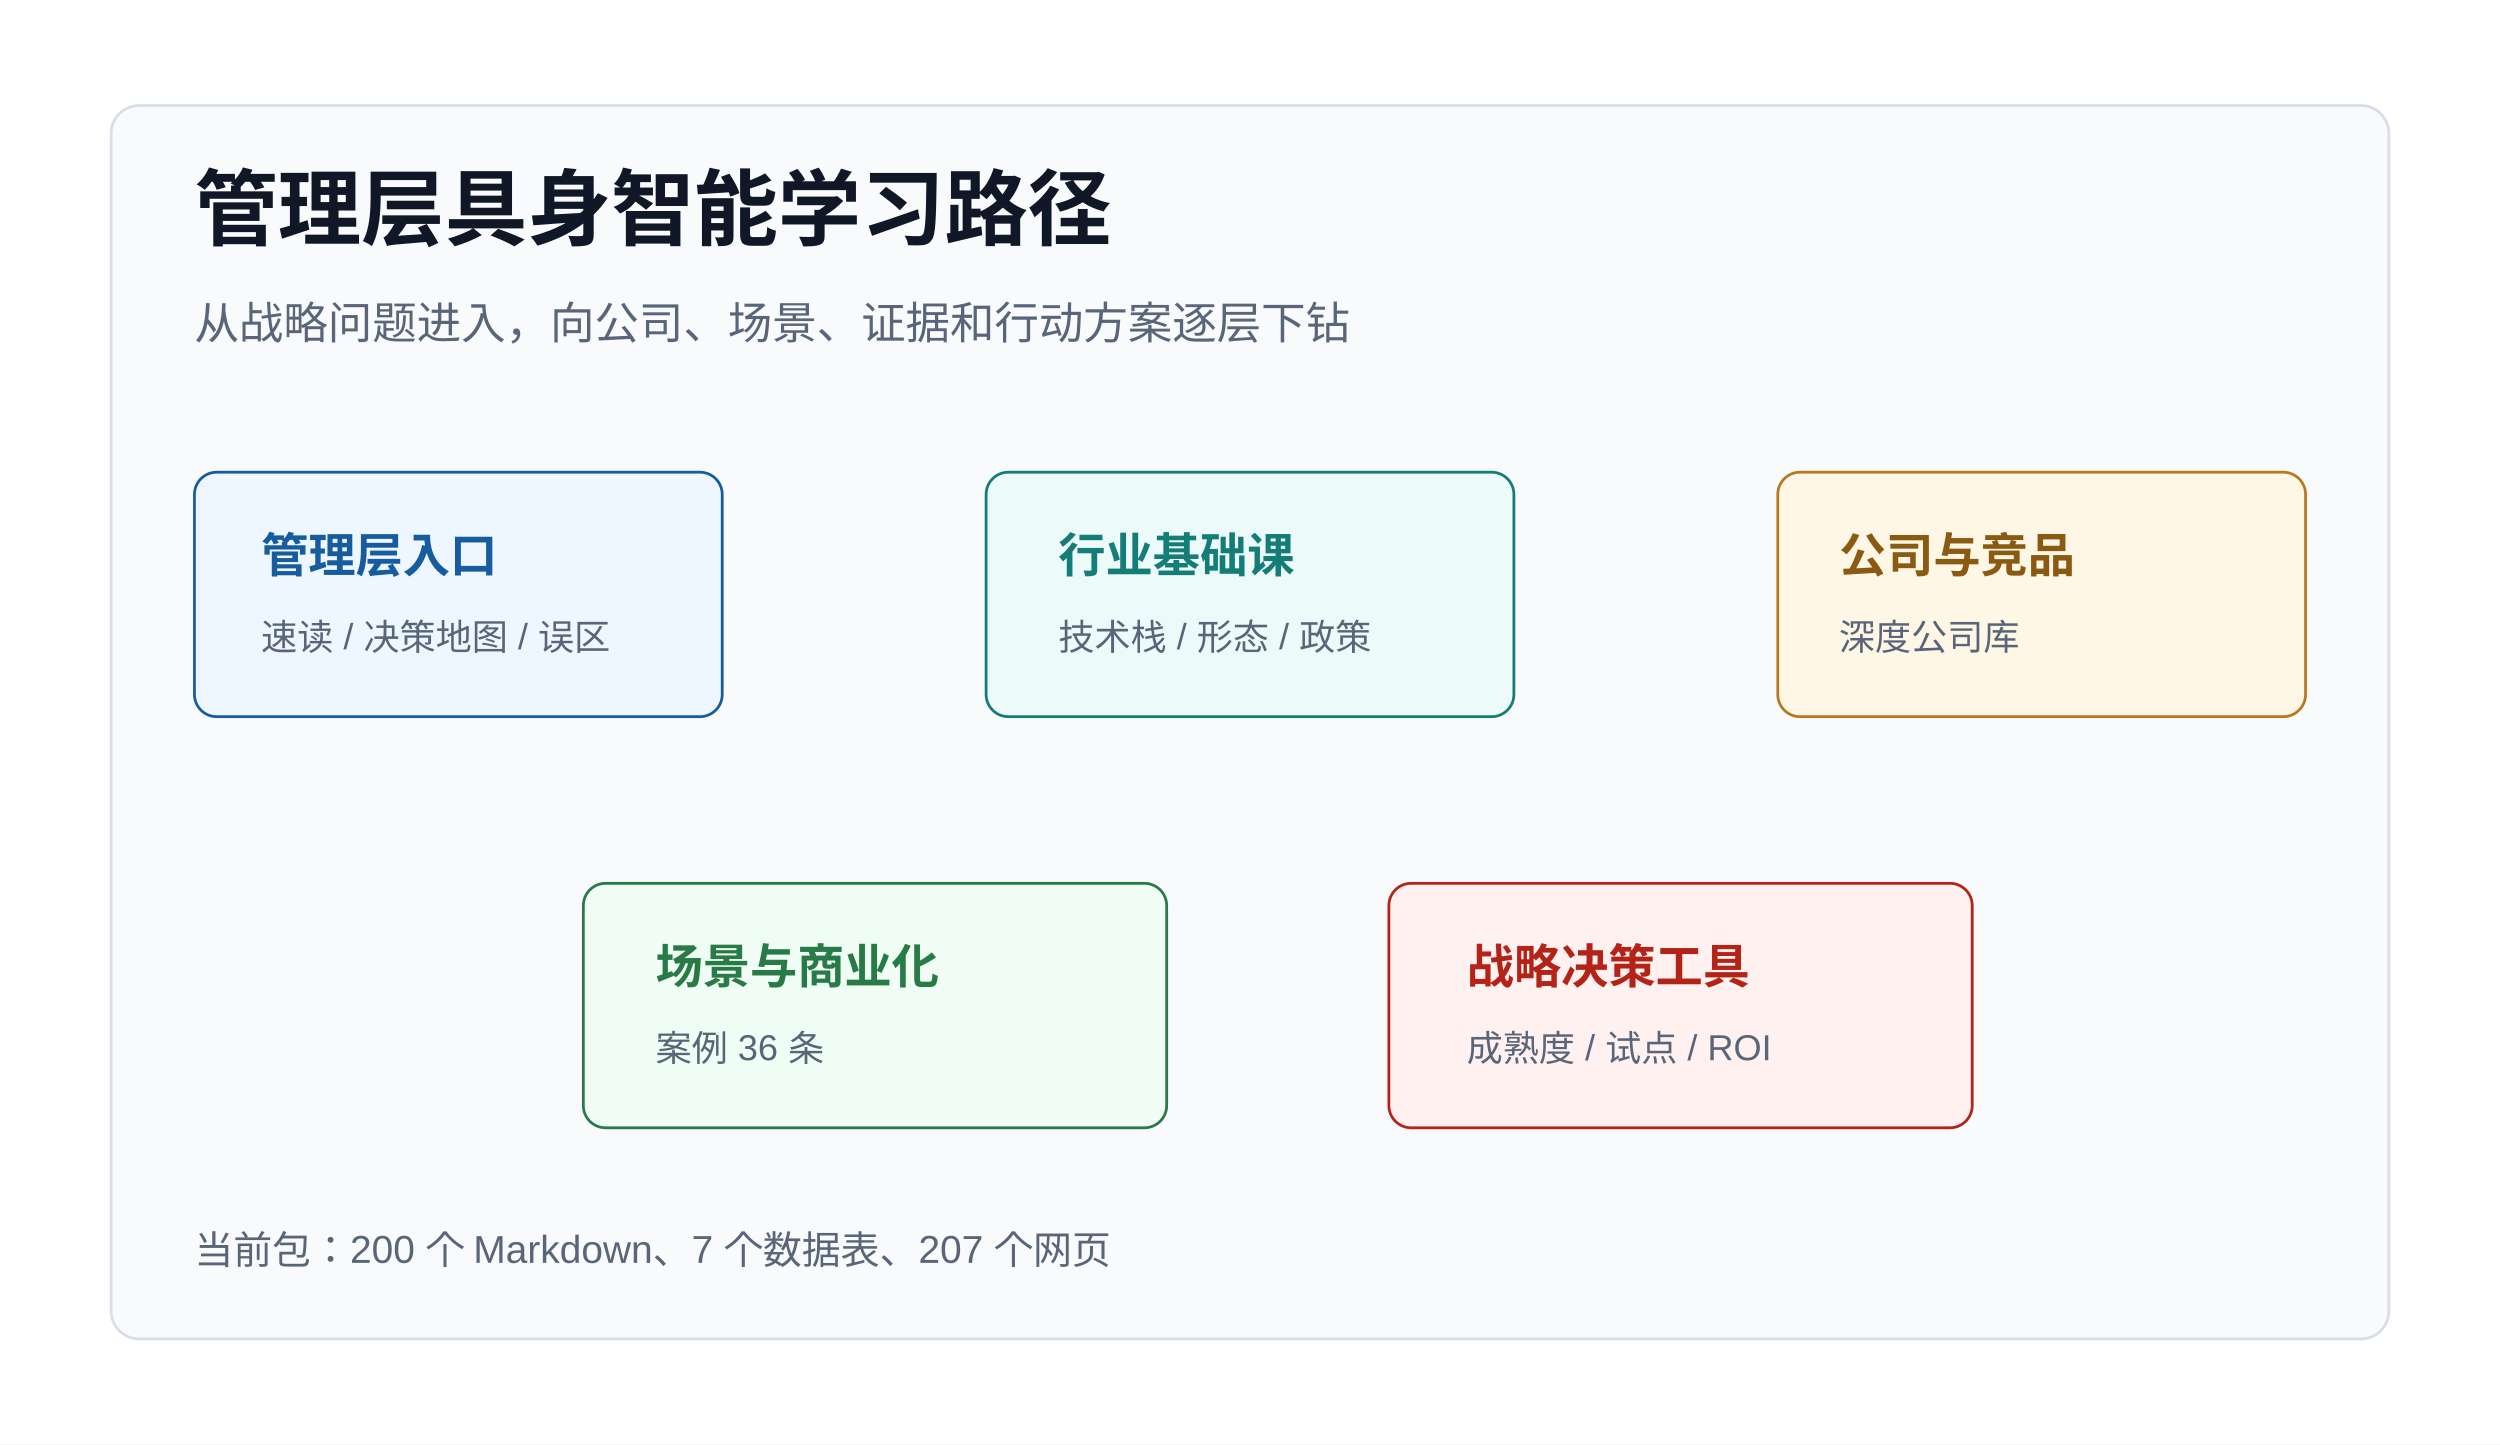
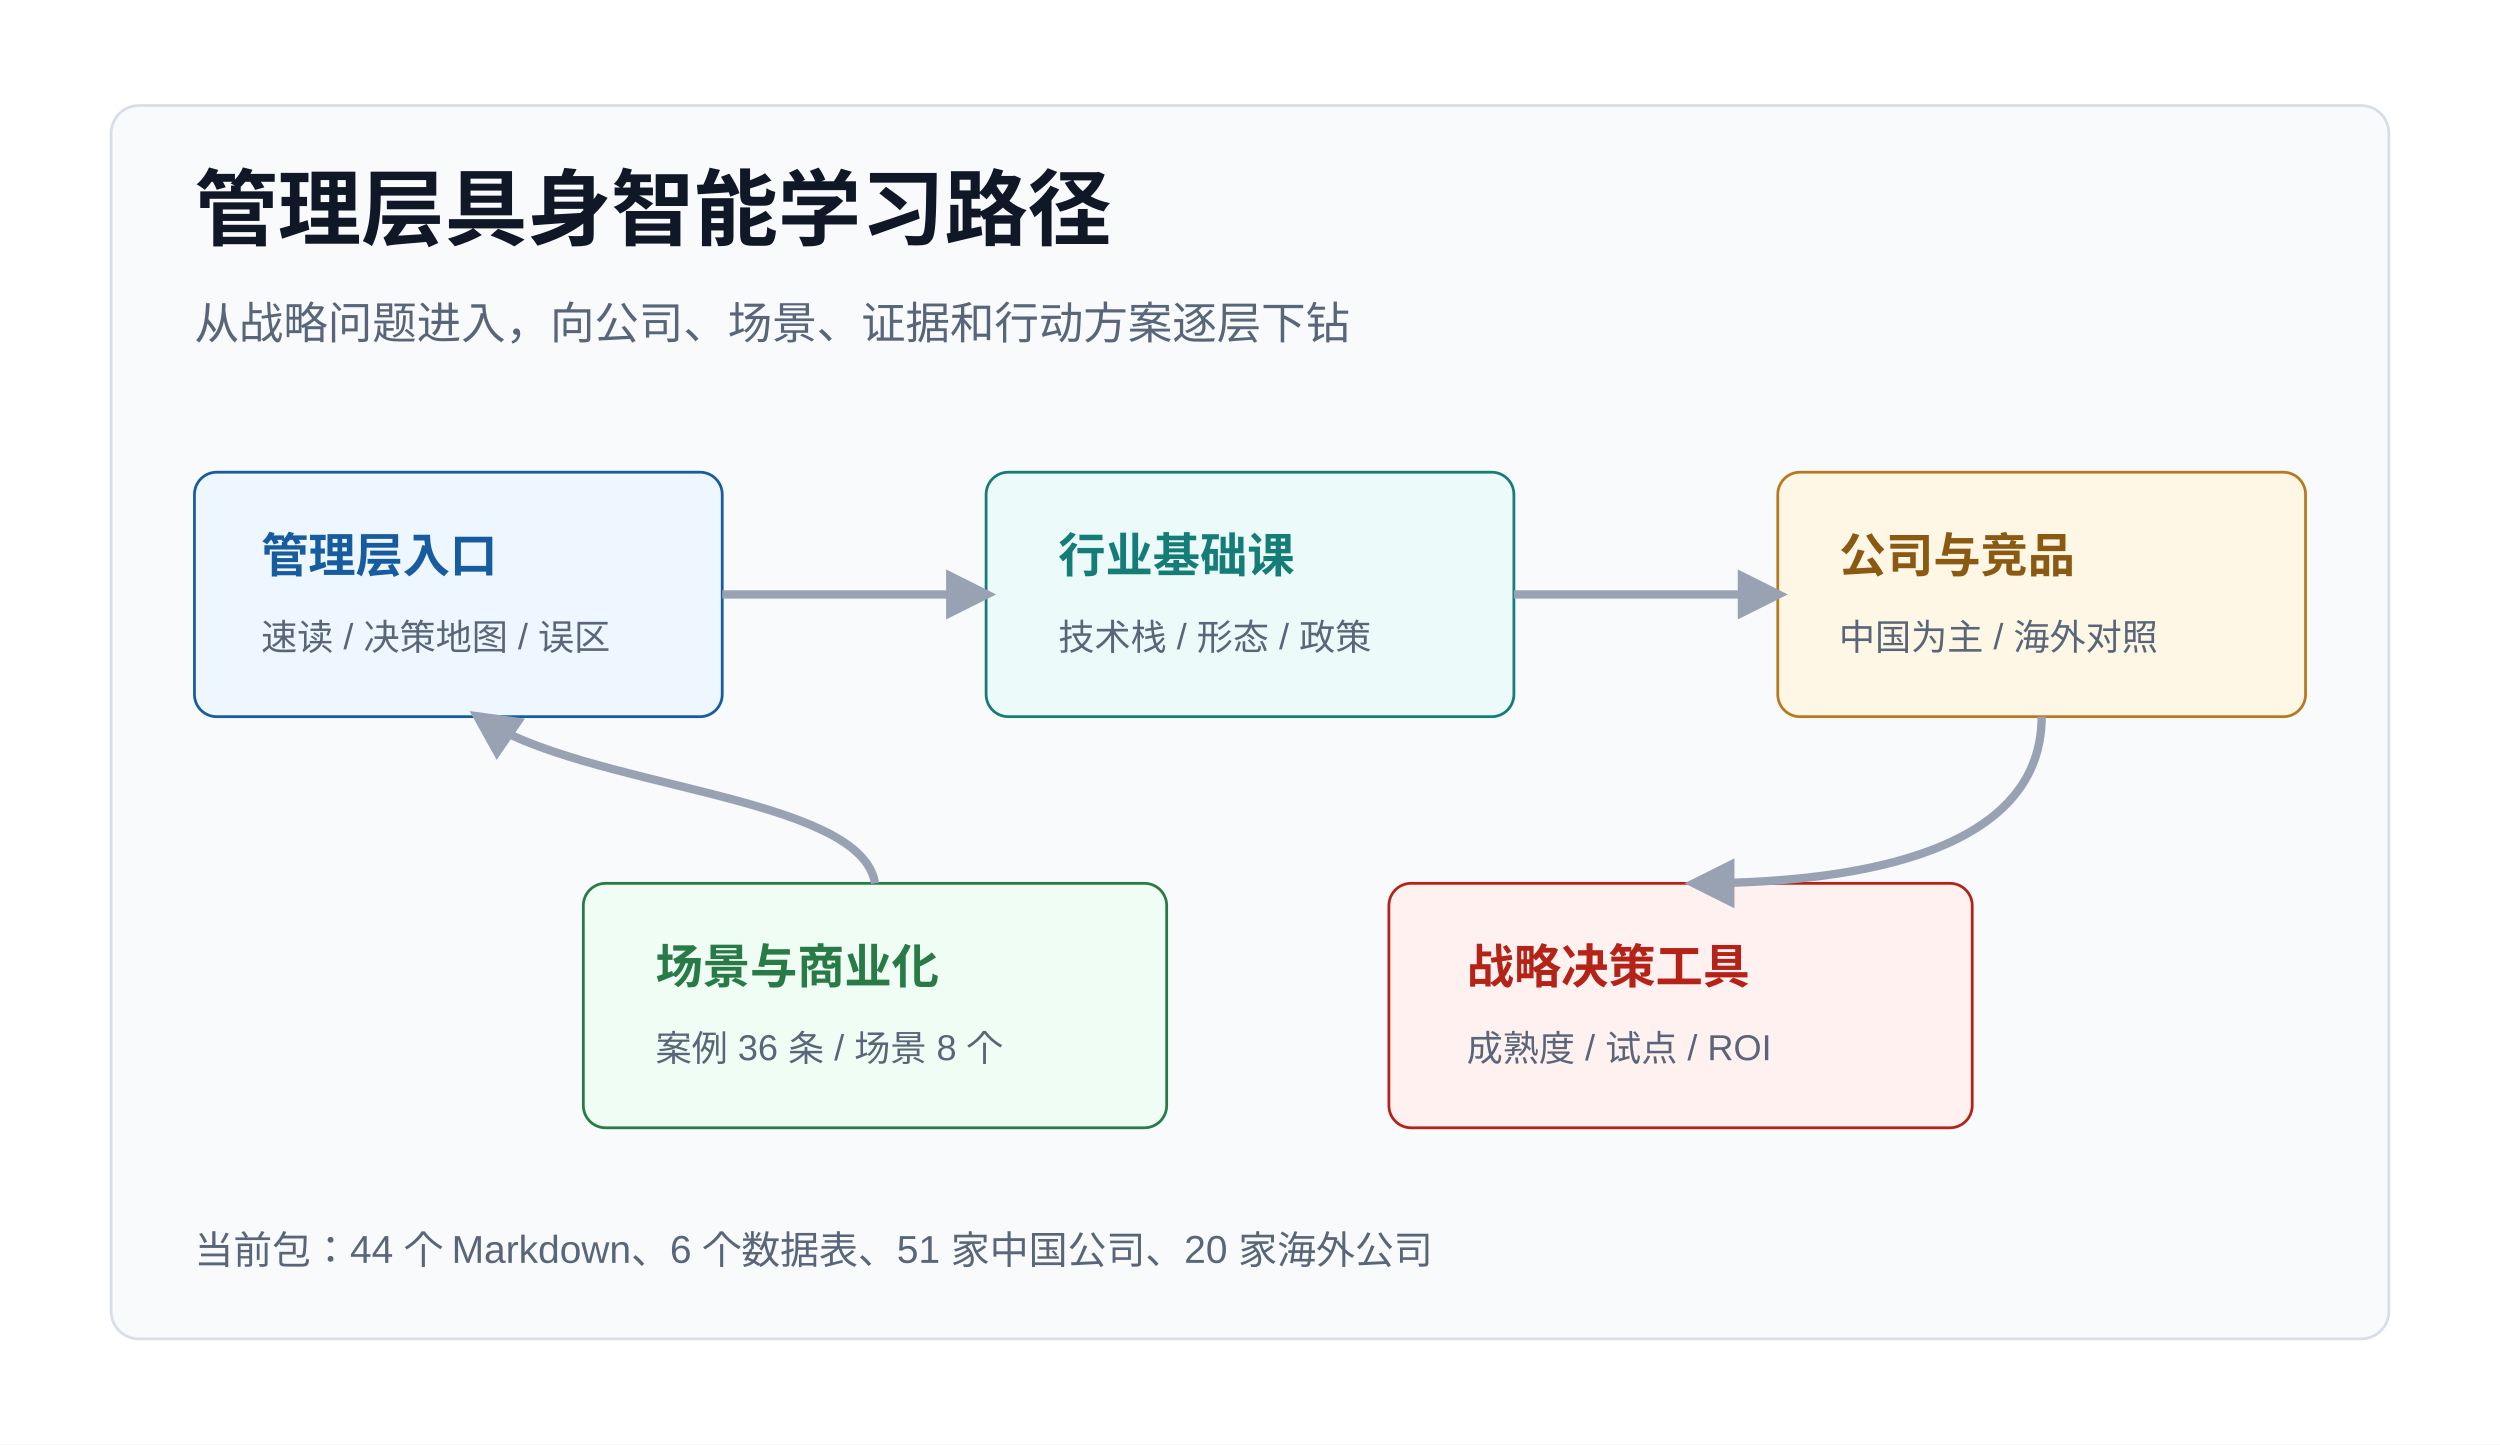
<svg xmlns="http://www.w3.org/2000/svg" viewBox="0 0 900 520" role="img" aria-label="具身智能学习包结构图">
-   <rect width="900" height="520" fill="#fff" />
+   <rect width="900" height="520" fill="#ffffff" />
  <rect x="40" y="38" width="820" height="444" rx="10" fill="#f8fafc" stroke="#d8dee8" />
  <text x="70" y="86" font-family="Arial, PingFang SC, sans-serif" font-size="30" font-weight="700" fill="#101828">管理层具身智能学习路径</text>
  <text x="70" y="122" font-family="Arial, PingFang SC, sans-serif" font-size="16" fill="#596579">从战略问题进入，向公司、场景、证据和行动方案逐层下钻</text>
  <g font-family="Arial, PingFang SC, sans-serif" font-size="17" font-weight="700">
    <rect x="70" y="170" width="190" height="88" rx="8" fill="#eef6ff" stroke="#175c9e" />
    <text x="94" y="206" fill="#175c9e">管理层入口</text>
    <text x="94" y="234" font-size="13" font-weight="400" fill="#596579">速读 / 决策地图 / 误区</text>
    <rect x="355" y="170" width="190" height="88" rx="8" fill="#edfafa" stroke="#147d78" />
    <text x="381" y="206" fill="#147d78">行业基础课</text>
    <text x="381" y="234" font-size="13" font-weight="400" fill="#596579">技术栈 / 形态 / 政策</text>
    <rect x="640" y="170" width="190" height="88" rx="8" fill="#fff7e6" stroke="#b7791f" />
    <text x="662" y="206" fill="#8a5a12">公司与竞品</text>
-     <text x="662" y="234" font-size="13" font-weight="400" fill="#596579">深度公司库</text>
+     <text x="662" y="234" font-size="13" font-weight="400" fill="#596579">中国为主 / 海外对照</text>
    <rect x="210" y="318" width="210" height="88" rx="8" fill="#f0fdf4" stroke="#287a46" />
    <text x="236" y="354" fill="#287a46">场景与商业化</text>
-     <text x="236" y="382" font-size="13" font-weight="400" fill="#596579">案例 36 条</text>
+     <text x="236" y="382" font-size="13" font-weight="400" fill="#596579">案例 36 条 / 场景 8 个</text>
    <rect x="500" y="318" width="210" height="88" rx="8" fill="#fff1f0" stroke="#b42318" />
    <text x="528" y="354" fill="#b42318">战略决策工具</text>
    <text x="528" y="382" font-size="13" font-weight="400" fill="#596579">成熟度 / 试点 / ROI</text>
  </g>
-   <text x="70" y="455" font-family="Arial, PingFang SC, sans-serif" font-size="14" fill="#596579">当前包：200 个 Markdown、7 个数据表、207 个网页</text>
+   <path d="M260 214 H355" stroke="#98a2b3" stroke-width="3" marker-end="url(#arrow)" />
+   <path d="M545 214 H640" stroke="#98a2b3" stroke-width="3" marker-end="url(#arrow)" />
+   <path d="M735 258 C735 310 660 318 610 318" stroke="#98a2b3" stroke-width="3" fill="none" marker-end="url(#arrow)" />
+   <path d="M315 318 C310 286 210 284 172 258" stroke="#98a2b3" stroke-width="3" fill="none" marker-end="url(#arrow)" />
+   <defs>
+     <marker id="arrow" viewBox="0 0 10 10" refX="8" refY="5" markerWidth="6" markerHeight="6" orient="auto-start-reverse">
+       <path d="M0 0 L10 5 L0 10 z" fill="#98a2b3" />
+     </marker>
+   </defs>
+   <text x="70" y="455" font-family="Arial, PingFang SC, sans-serif" font-size="14" fill="#596579">当前包：44 个 Markdown、6 个数据表、51 家中国公司、20 家海外公司</text>
</svg>
